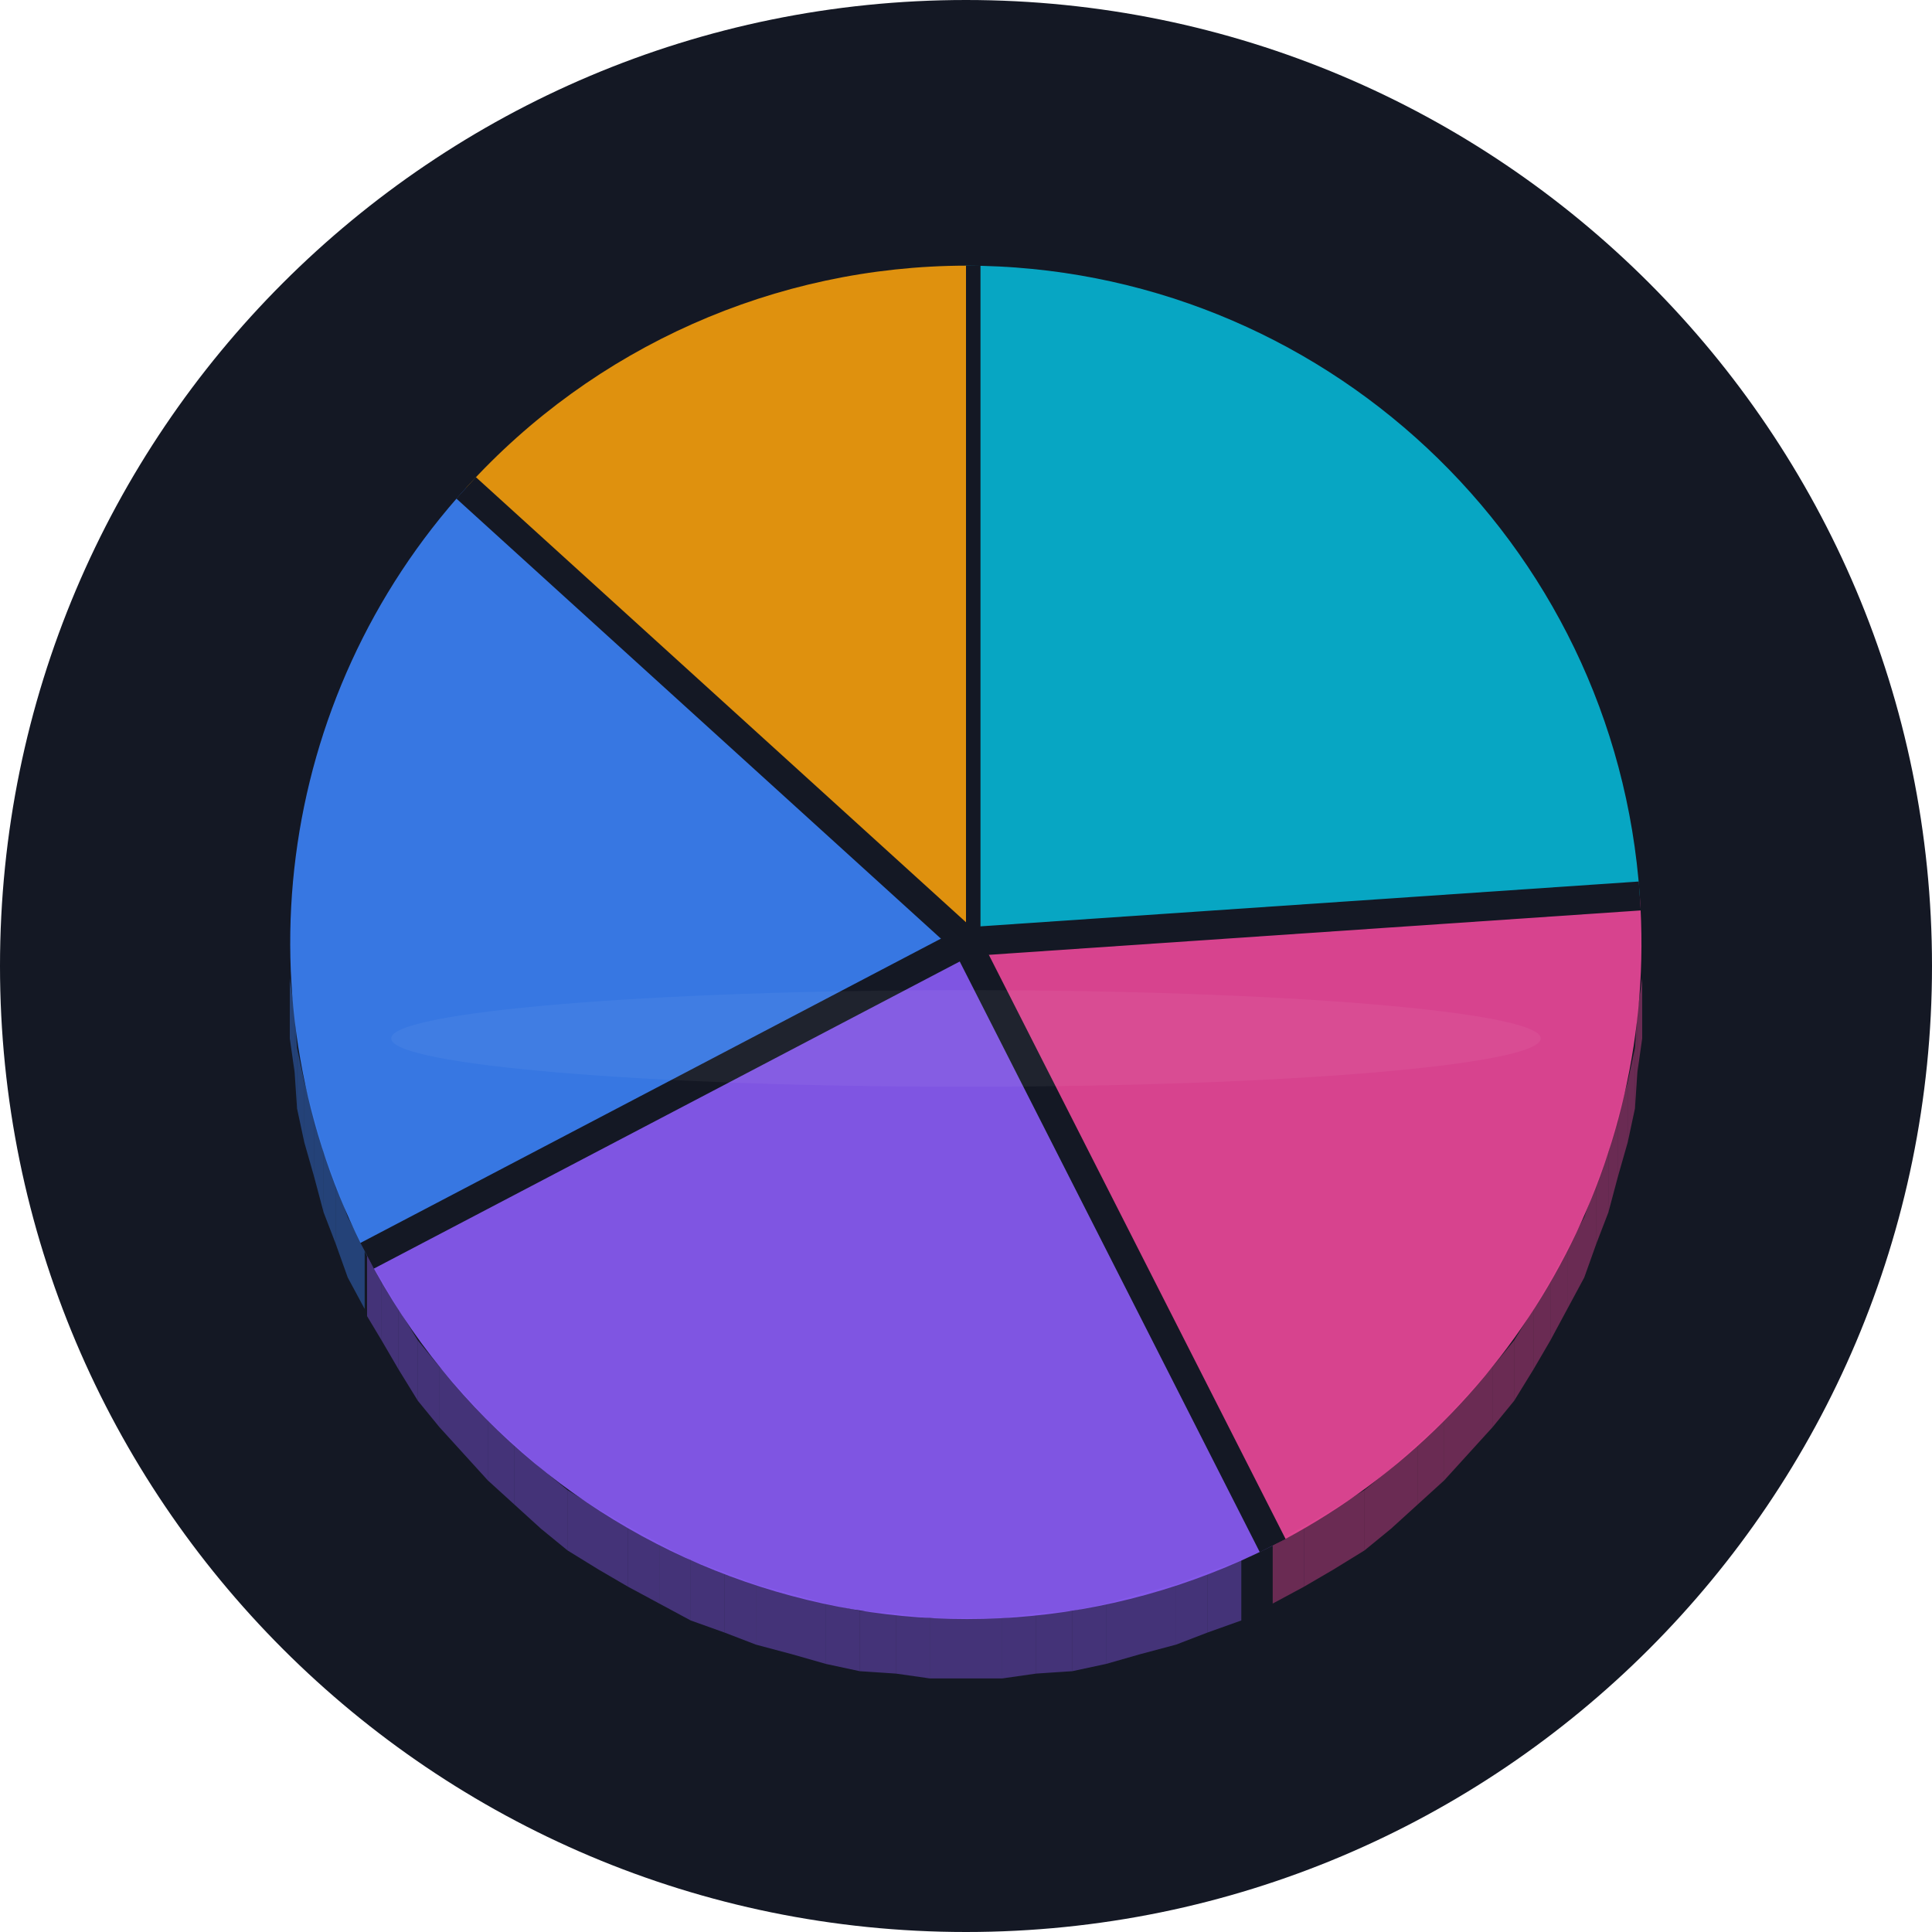
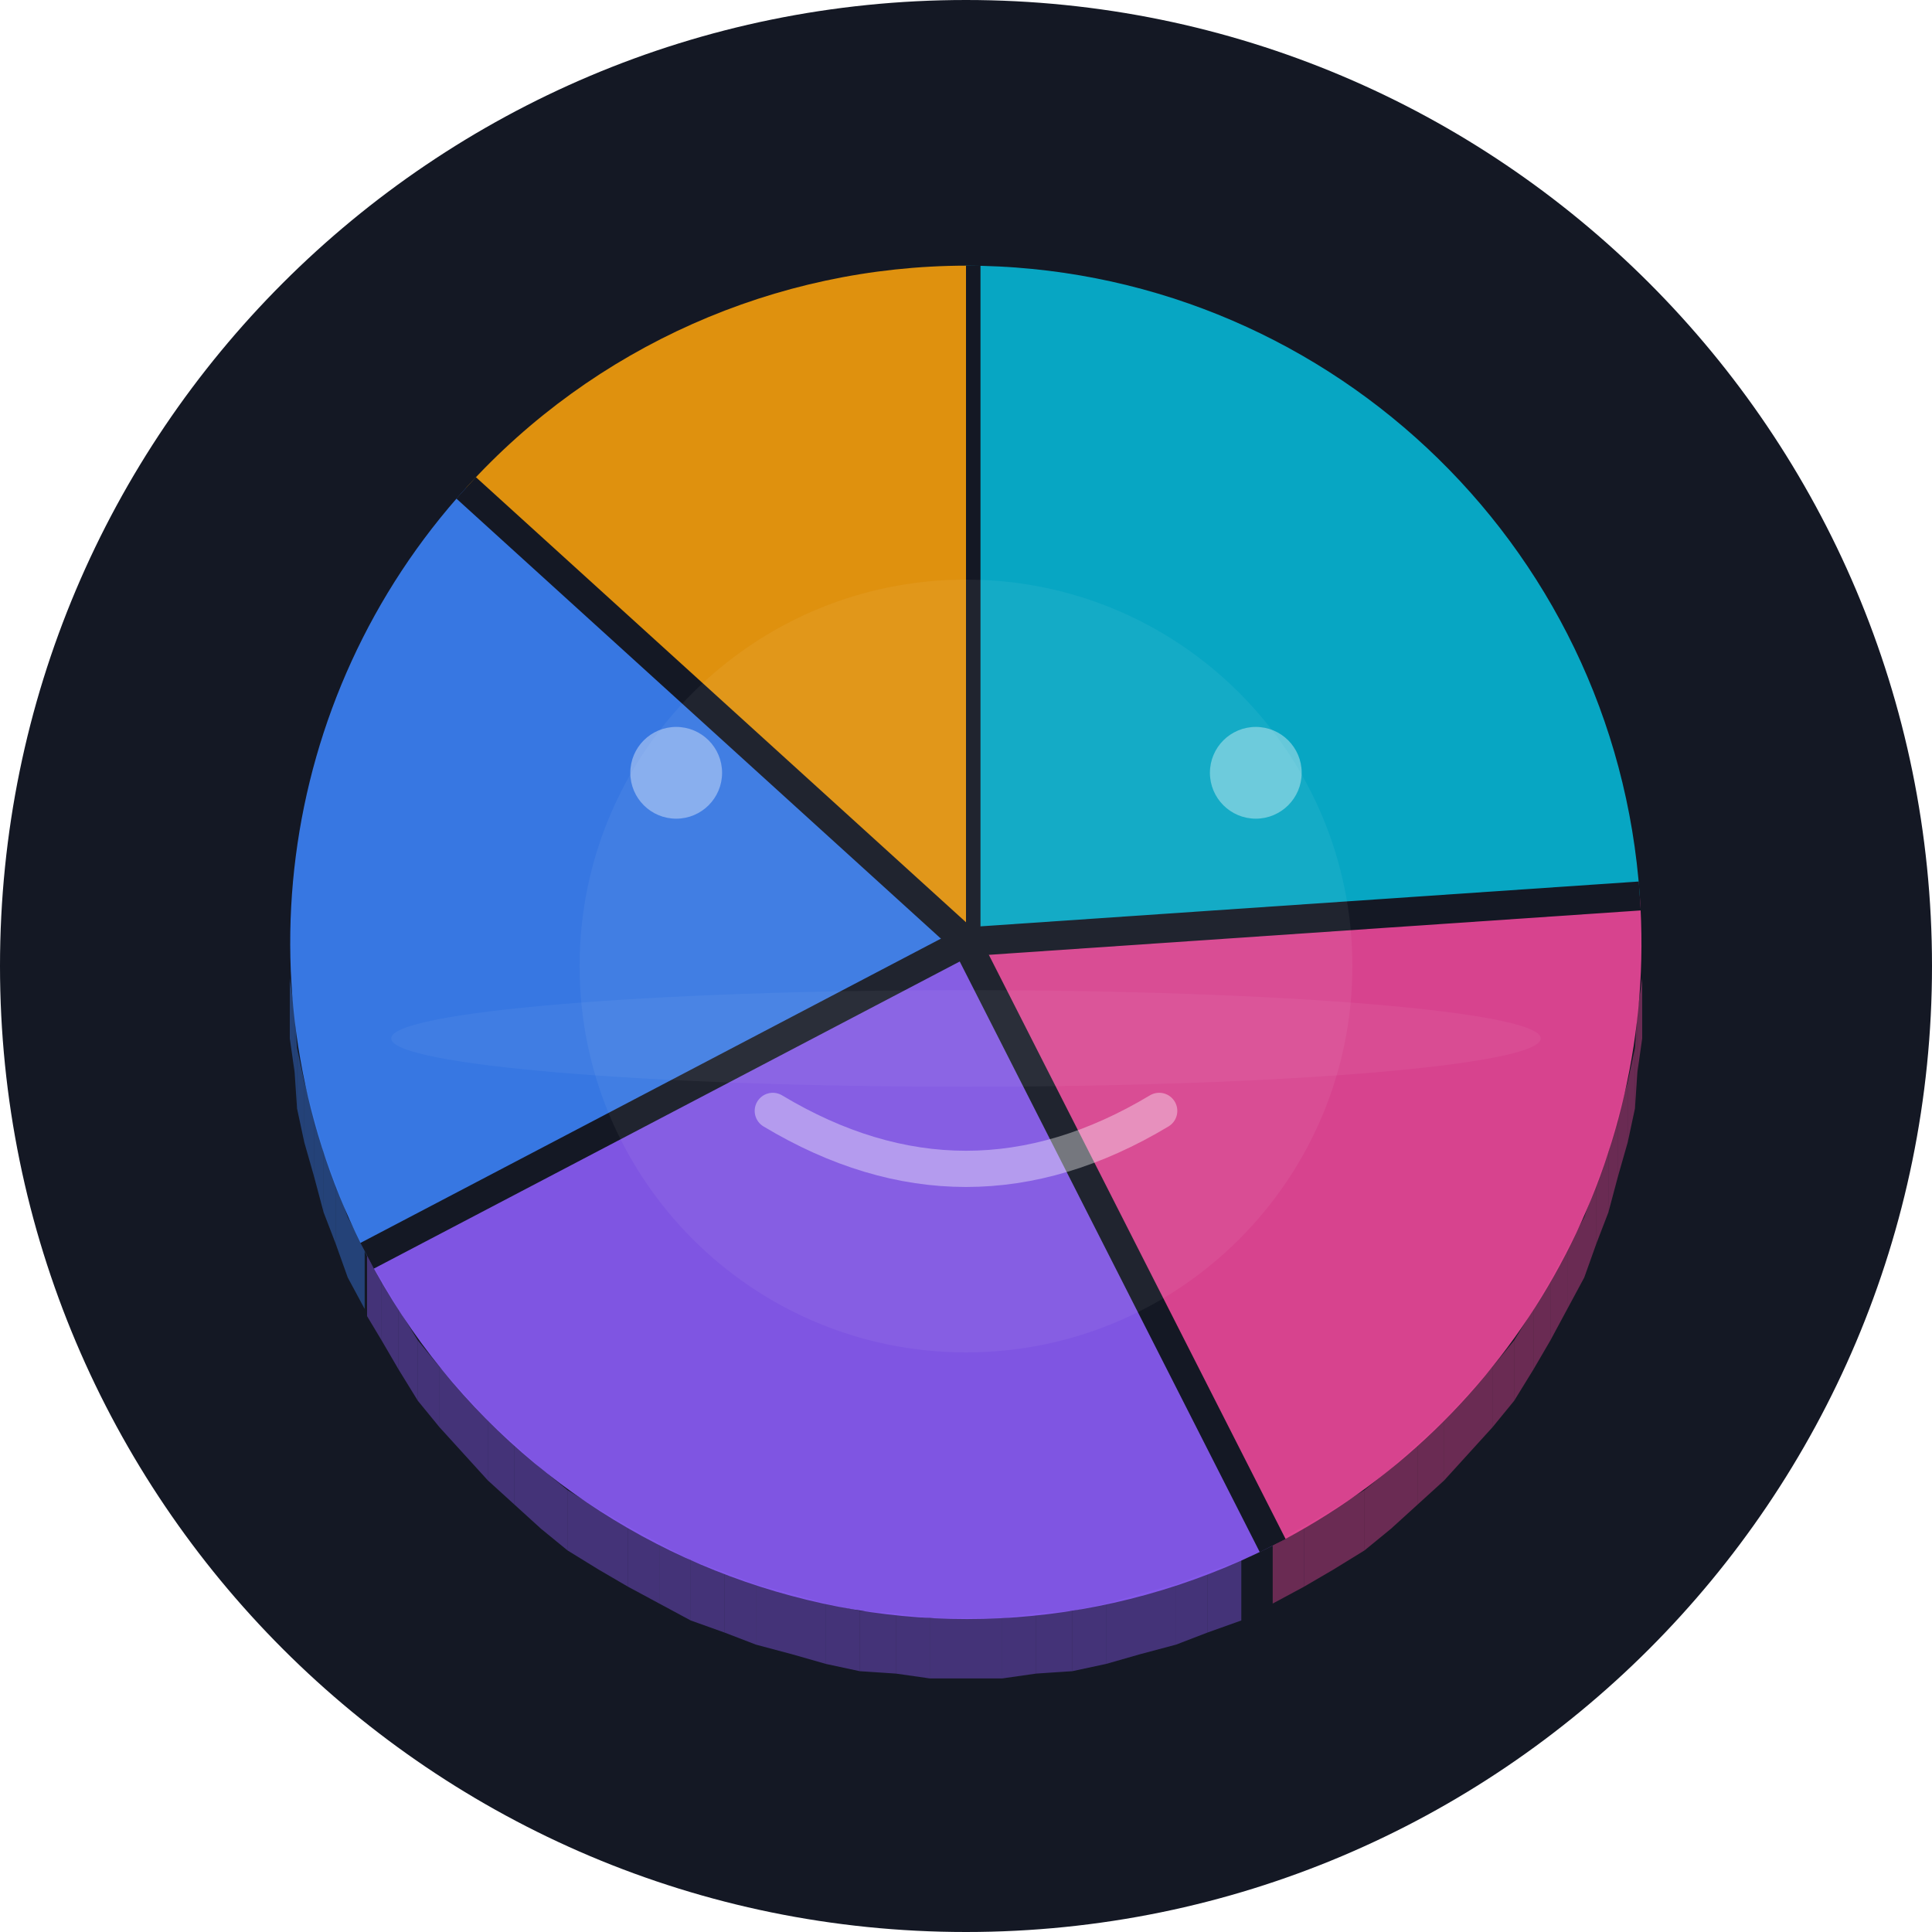
<svg xmlns="http://www.w3.org/2000/svg" viewBox="0 0 80 80" fill="none" width="40" height="40">
  <defs>
    <clipPath id="vc645088871">
      <circle cx="40" cy="40" r="40" />
    </clipPath>
  </defs>
  <g clip-path="url(#vc645088871)">
    <rect width="80" height="80" fill="#141824" />
    <polygon points="68.0,39.0 68.0,40.5 68.0,43.0 68.0,41.5" fill="#ec4899" opacity="0.4" />
    <polygon points="68.0,40.5 67.8,41.9 67.8,44.4 68.0,43.0" fill="#ec4899" opacity="0.4" />
    <polygon points="67.8,41.9 67.7,43.4 67.7,45.9 67.8,44.4" fill="#ec4899" opacity="0.4" />
    <polygon points="67.7,43.4 67.4,44.8 67.4,47.3 67.7,45.9" fill="#ec4899" opacity="0.4" />
    <polygon points="67.4,44.8 67.0,46.2 67.0,48.7 67.4,47.3" fill="#ec4899" opacity="0.4" />
    <polygon points="67.0,46.2 66.6,47.7 66.6,50.2 67.0,48.7" fill="#ec4899" opacity="0.4" />
    <polygon points="66.6,47.7 66.1,49.0 66.1,51.5 66.6,50.2" fill="#ec4899" opacity="0.4" />
    <polygon points="66.1,49.0 65.6,50.4 65.6,52.9 66.1,51.5" fill="#ec4899" opacity="0.4" />
    <polygon points="65.6,50.4 64.9,51.7 64.9,54.2 65.6,52.9" fill="#ec4899" opacity="0.4" />
    <polygon points="64.9,51.7 64.2,53.0 64.2,55.5 64.9,54.2" fill="#ec4899" opacity="0.4" />
    <polygon points="64.2,53.0 63.5,54.2 63.5,56.7 64.2,55.5" fill="#ec4899" opacity="0.4" />
    <polygon points="63.5,54.2 62.7,55.5 62.7,58.0 63.5,56.7" fill="#ec4899" opacity="0.4" />
    <polygon points="62.7,55.5 61.8,56.6 61.8,59.1 62.7,58.0" fill="#ec4899" opacity="0.4" />
    <polygon points="61.8,56.6 60.8,57.7 60.8,60.2 61.8,59.1" fill="#ec4899" opacity="0.4" />
    <polygon points="60.8,57.7 59.8,58.8 59.8,61.3 60.8,60.2" fill="#ec4899" opacity="0.4" />
    <polygon points="59.8,58.8 58.7,59.8 58.7,62.3 59.8,61.3" fill="#ec4899" opacity="0.4" />
    <polygon points="58.7,59.8 57.6,60.8 57.6,63.3 58.7,62.3" fill="#ec4899" opacity="0.4" />
    <polygon points="57.6,60.8 56.5,61.7 56.5,64.2 57.6,63.3" fill="#ec4899" opacity="0.4" />
    <polygon points="56.5,61.7 55.2,62.5 55.2,65.0 56.5,64.2" fill="#ec4899" opacity="0.4" />
    <polygon points="55.2,62.5 54.0,63.2 54.0,65.7 55.2,65.0" fill="#ec4899" opacity="0.4" />
    <polygon points="54.0,63.2 52.7,63.9 52.7,66.4 54.0,65.7" fill="#ec4899" opacity="0.4" />
    <polygon points="52.7,63.9 52.7,64.0 52.7,66.5 52.7,66.4" fill="#ec4899" opacity="0.4" />
    <polygon points="51.4,64.6 50.0,65.1 50.0,67.6 51.4,67.1" fill="#8b5cf6" opacity="0.4" />
    <polygon points="50.0,65.1 48.7,65.6 48.7,68.1 50.0,67.6" fill="#8b5cf6" opacity="0.4" />
    <polygon points="48.7,65.6 47.2,66.0 47.2,68.5 48.7,68.1" fill="#8b5cf6" opacity="0.4" />
    <polygon points="47.2,66.0 45.8,66.4 45.8,68.9 47.2,68.5" fill="#8b5cf6" opacity="0.4" />
    <polygon points="45.8,66.4 44.4,66.7 44.4,69.2 45.8,68.9" fill="#8b5cf6" opacity="0.4" />
    <polygon points="44.4,66.7 42.9,66.8 42.9,69.3 44.4,69.2" fill="#8b5cf6" opacity="0.4" />
    <polygon points="42.9,66.8 41.5,67.0 41.5,69.5 42.9,69.3" fill="#8b5cf6" opacity="0.4" />
    <polygon points="41.5,67.0 40.0,67.0 40.0,69.5 41.5,69.5" fill="#8b5cf6" opacity="0.4" />
    <polygon points="40.0,67.0 38.5,67.0 38.5,69.5 40.0,69.5" fill="#8b5cf6" opacity="0.4" />
    <polygon points="38.5,67.0 37.1,66.8 37.1,69.3 38.5,69.5" fill="#8b5cf6" opacity="0.4" />
    <polygon points="37.1,66.8 35.6,66.7 35.6,69.2 37.1,69.3" fill="#8b5cf6" opacity="0.4" />
    <polygon points="35.6,66.7 34.2,66.4 34.2,68.9 35.6,69.2" fill="#8b5cf6" opacity="0.4" />
    <polygon points="34.2,66.4 32.8,66.0 32.8,68.5 34.2,68.9" fill="#8b5cf6" opacity="0.4" />
    <polygon points="32.8,66.0 31.3,65.6 31.3,68.1 32.8,68.5" fill="#8b5cf6" opacity="0.4" />
    <polygon points="31.3,65.6 30.0,65.1 30.0,67.6 31.3,68.1" fill="#8b5cf6" opacity="0.4" />
    <polygon points="30.0,65.1 28.6,64.6 28.6,67.1 30.0,67.6" fill="#8b5cf6" opacity="0.4" />
    <polygon points="28.6,64.6 27.3,63.9 27.3,66.4 28.6,67.1" fill="#8b5cf6" opacity="0.4" />
    <polygon points="27.3,63.9 26.0,63.2 26.0,65.7 27.3,66.4" fill="#8b5cf6" opacity="0.4" />
    <polygon points="26.0,63.2 24.8,62.5 24.8,65.0 26.0,65.7" fill="#8b5cf6" opacity="0.4" />
    <polygon points="24.8,62.5 23.5,61.7 23.5,64.2 24.8,65.0" fill="#8b5cf6" opacity="0.4" />
    <polygon points="23.5,61.7 22.4,60.8 22.4,63.3 23.5,64.2" fill="#8b5cf6" opacity="0.4" />
    <polygon points="22.4,60.8 21.3,59.8 21.3,62.3 22.4,63.3" fill="#8b5cf6" opacity="0.4" />
    <polygon points="21.3,59.8 20.2,58.8 20.2,61.3 21.3,62.3" fill="#8b5cf6" opacity="0.4" />
    <polygon points="20.2,58.8 19.2,57.7 19.2,60.2 20.2,61.3" fill="#8b5cf6" opacity="0.4" />
    <polygon points="19.2,57.7 18.2,56.6 18.2,59.1 19.2,60.2" fill="#8b5cf6" opacity="0.4" />
    <polygon points="18.2,56.6 17.3,55.5 17.3,58.0 18.2,59.1" fill="#8b5cf6" opacity="0.4" />
    <polygon points="17.3,55.5 16.5,54.2 16.5,56.7 17.3,58.0" fill="#8b5cf6" opacity="0.4" />
    <polygon points="16.5,54.2 15.8,53.0 15.8,55.5 16.5,56.7" fill="#8b5cf6" opacity="0.4" />
    <polygon points="15.8,53.0 15.2,52.0 15.2,54.5 15.8,55.5" fill="#8b5cf6" opacity="0.4" />
    <polygon points="15.1,51.7 14.4,50.4 14.4,52.9 15.1,54.2" fill="#3b82f6" opacity="0.4" />
    <polygon points="14.4,50.4 13.9,49.0 13.9,51.5 14.4,52.9" fill="#3b82f6" opacity="0.4" />
    <polygon points="13.9,49.0 13.4,47.7 13.4,50.2 13.9,51.5" fill="#3b82f6" opacity="0.4" />
    <polygon points="13.4,47.7 13.0,46.2 13.0,48.7 13.4,50.2" fill="#3b82f6" opacity="0.4" />
    <polygon points="13.0,46.2 12.6,44.8 12.6,47.3 13.0,48.7" fill="#3b82f6" opacity="0.4" />
    <polygon points="12.6,44.8 12.3,43.4 12.3,45.9 12.6,47.3" fill="#3b82f6" opacity="0.4" />
    <polygon points="12.3,43.4 12.2,41.9 12.2,44.4 12.3,45.9" fill="#3b82f6" opacity="0.4" />
    <polygon points="12.2,41.9 12.0,40.5 12.0,43.0 12.2,44.4" fill="#3b82f6" opacity="0.4" />
    <polygon points="12.0,40.5 12.0,39.0 12.0,41.5 12.0,43.0" fill="#3b82f6" opacity="0.4" />
    <path d="M40,39 L40.0,11.0 A28,28 0 0 1 67.9,37.1 Z" fill="#06b6d4" opacity="0.9" />
    <line x1="40" y1="39" x2="40.0" y2="11.0" stroke="#141824" stroke-width="1.2" />
    <path d="M40,39 L67.9,37.1 A28,28 0 0 1 52.7,64.0 Z" fill="#ec4899" opacity="0.9" />
    <line x1="40" y1="39" x2="67.9" y2="37.1" stroke="#141824" stroke-width="1.2" />
    <path d="M40,39 L52.7,64.0 A28,28 0 0 1 15.2,52.0 Z" fill="#8b5cf6" opacity="0.9" />
    <line x1="40" y1="39" x2="52.7" y2="64.0" stroke="#141824" stroke-width="1.2" />
    <path d="M40,39 L15.2,52.0 A28,28 0 0 1 19.3,20.2 Z" fill="#3b82f6" opacity="0.9" />
    <line x1="40" y1="39" x2="15.2" y2="52.0" stroke="#141824" stroke-width="1.2" />
    <path d="M40,39 L19.3,20.2 A28,28 0 0 1 40.0,11.0 Z" fill="#f59e0b" opacity="0.9" />
    <line x1="40" y1="39" x2="19.3" y2="20.2" stroke="#141824" stroke-width="1.2" />
    <ellipse cx="40" cy="43" rx="23.8" ry="2" fill="rgba(255,255,255,0.05)" />
+     <g opacity="0.85">
+       <circle cx="40" cy="40" r="16" fill="rgba(255,255,255,0.06)" />
+       <circle cx="28.0" cy="32.0" r="1.9" fill="rgba(255,255,255,0.45)" />
+       <circle cx="52.0" cy="32.0" r="1.9" fill="rgba(255,255,255,0.45)" />
+       <path d="M32.0 46.0 Q40 50.8 48.0 46.0" fill="none" stroke="rgba(255,255,255,0.45)" stroke-width="1.5" stroke-linecap="round" />
+     </g>
  </g>
</svg>
